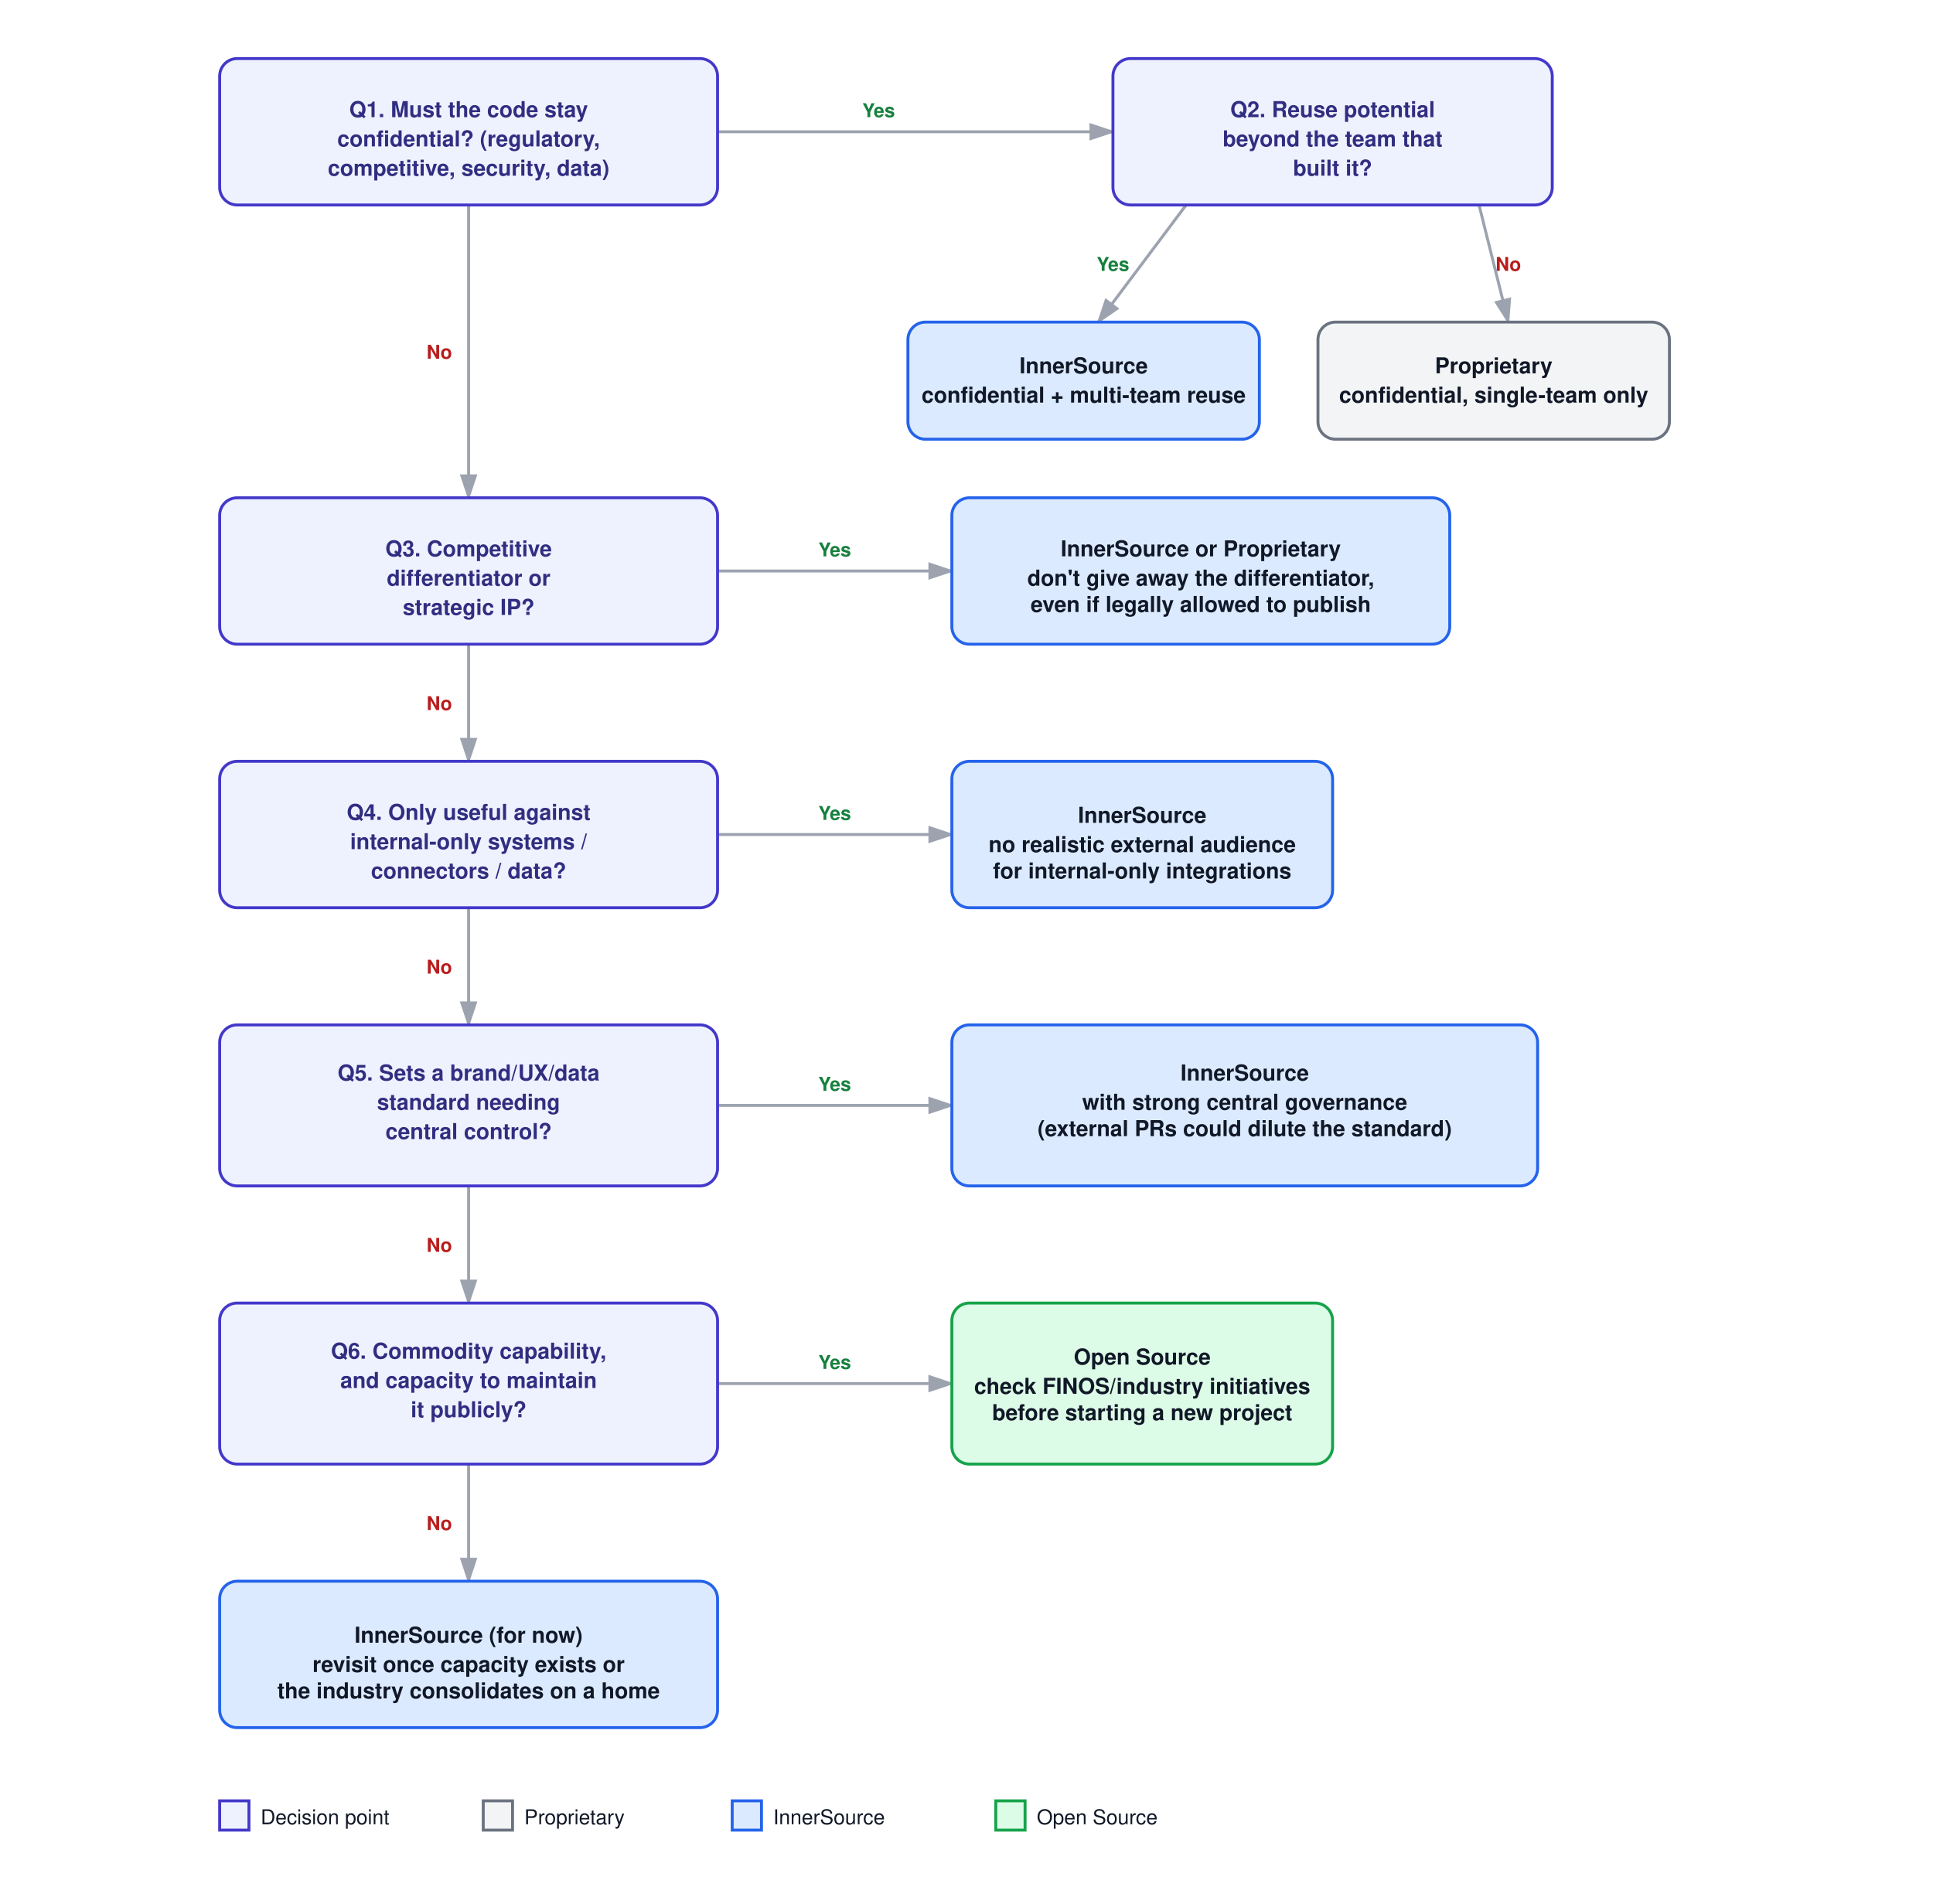
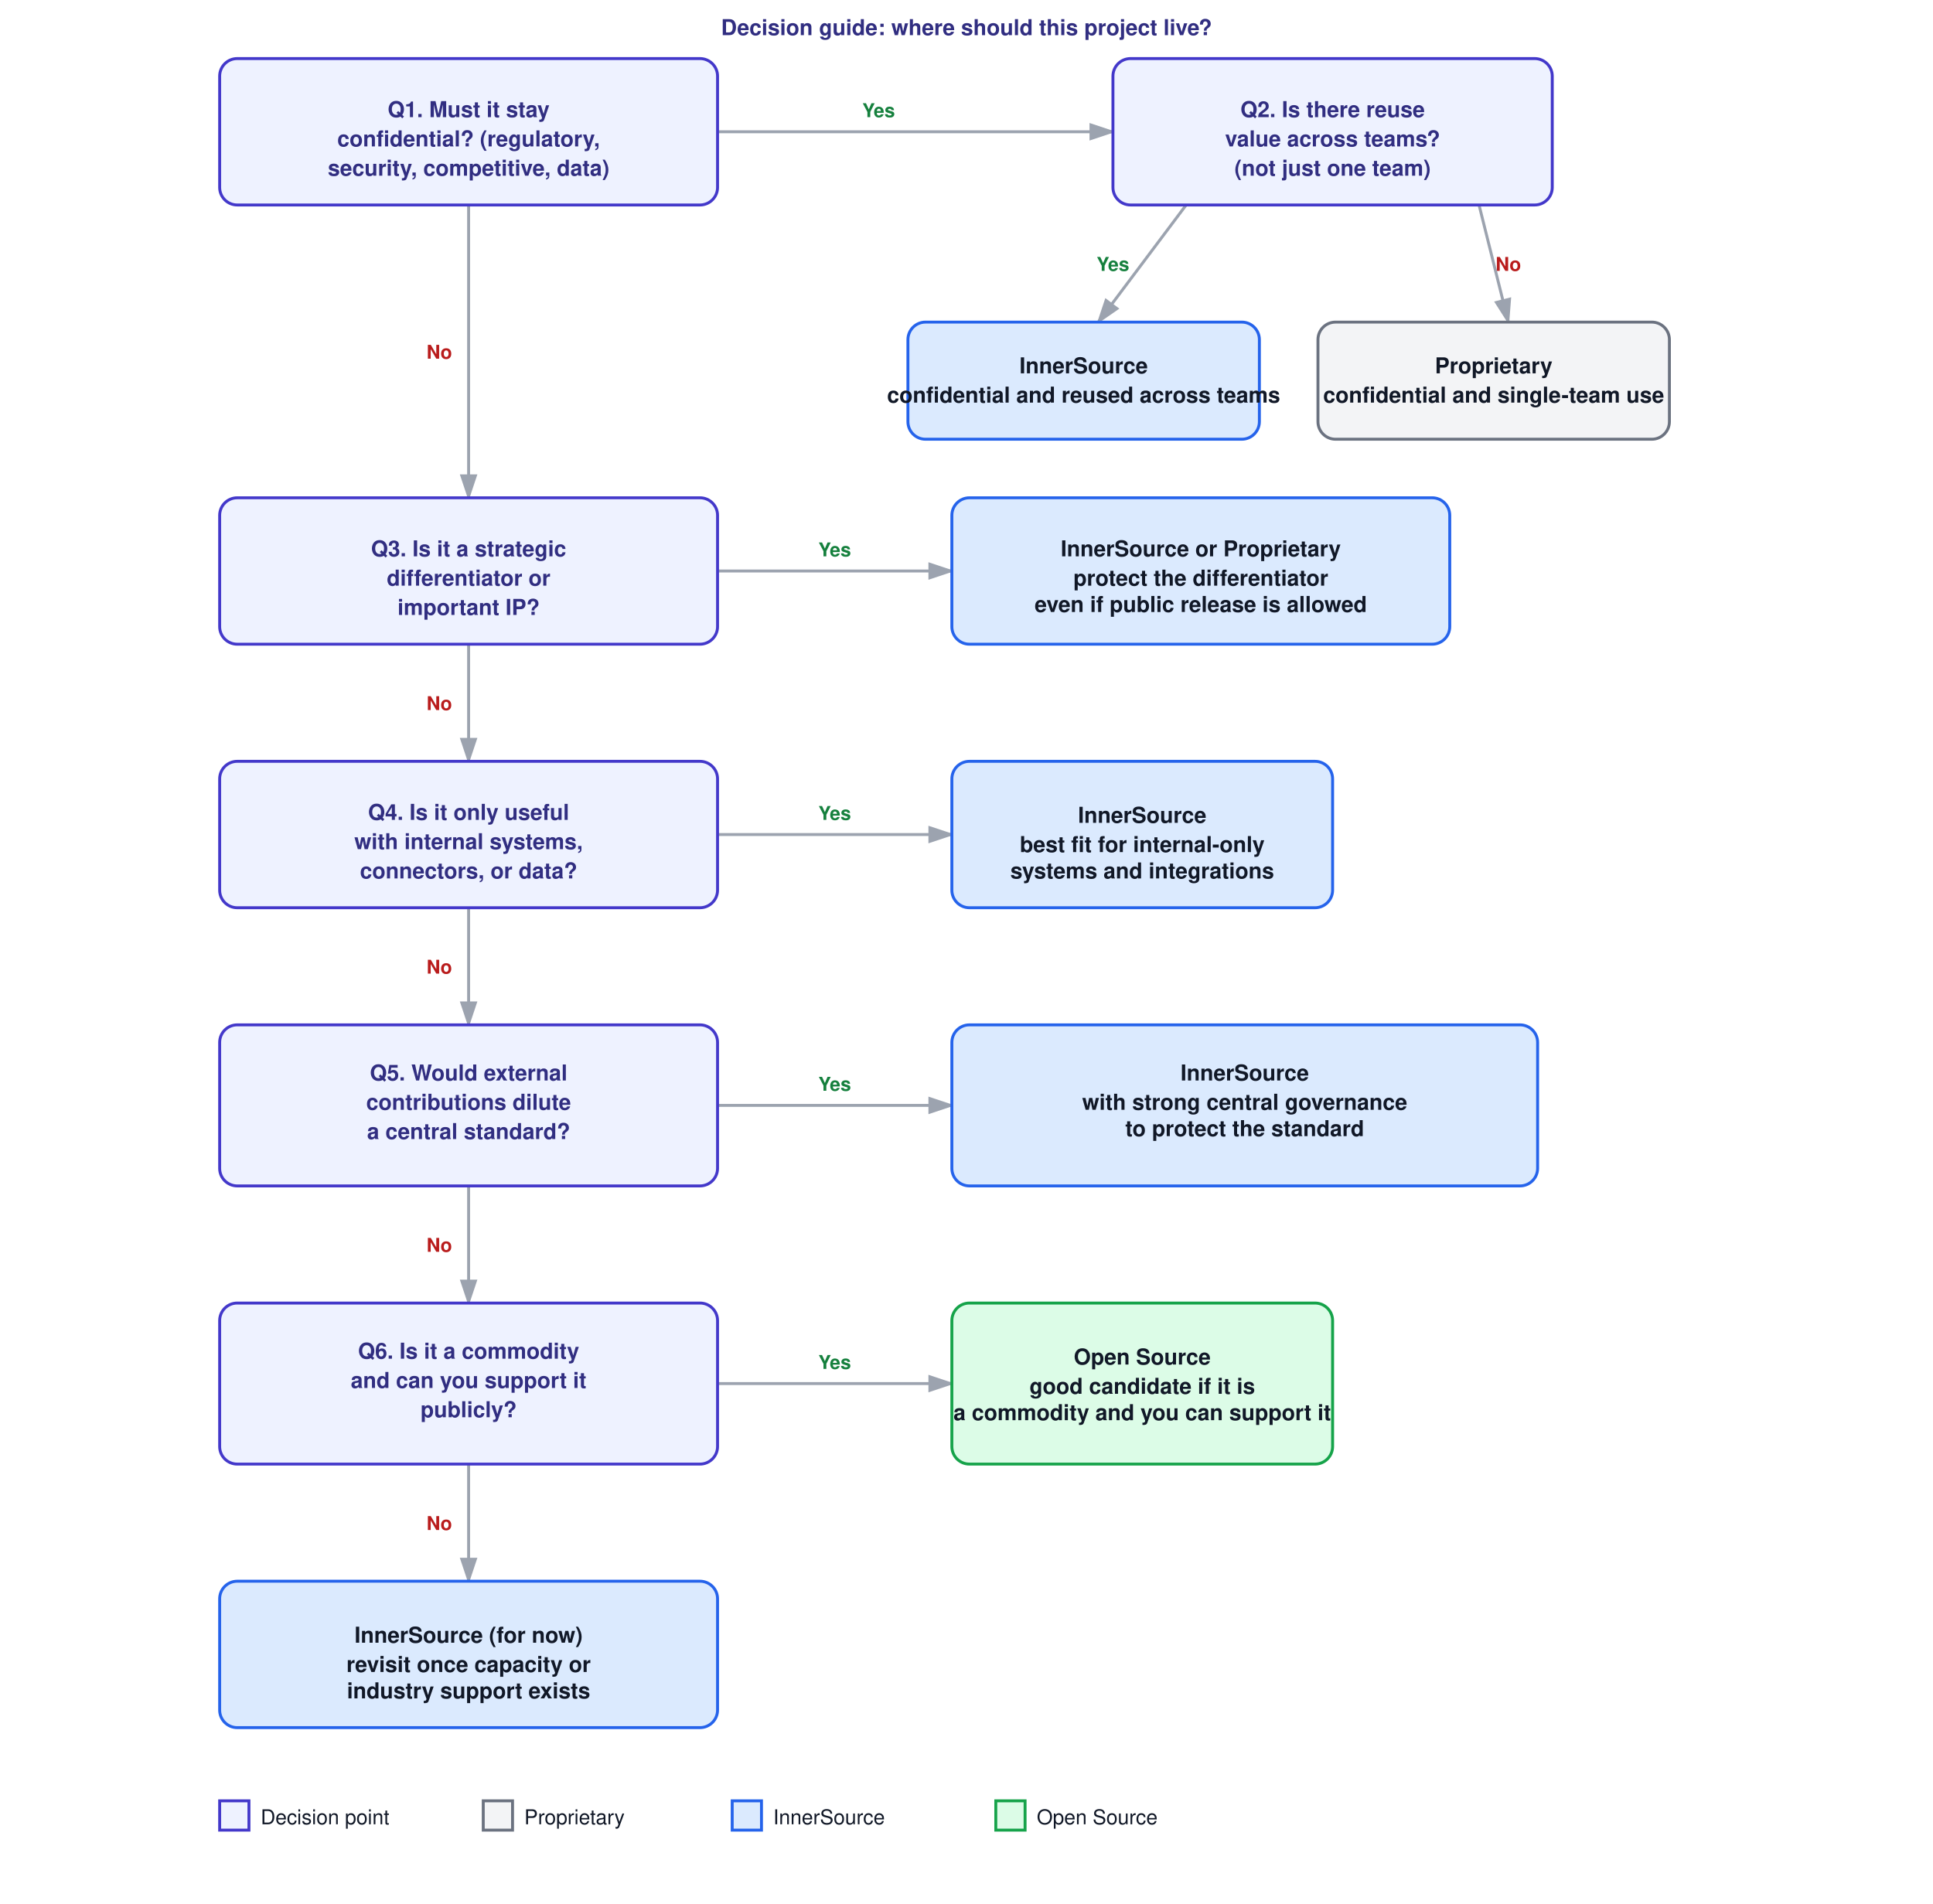
<svg xmlns="http://www.w3.org/2000/svg" viewBox="0 0 1320 1300" font-family="-apple-system, Segoe UI, Helvetica, Arial, sans-serif">
  <style>
    .q { fill:#eef2ff; stroke:#4338ca; stroke-width:2; }
    .prop { fill:#f3f4f6; stroke:#6b7280; stroke-width:2; }
    .inner { fill:#dbeafe; stroke:#2563eb; stroke-width:2; }
    .open { fill:#dcfce7; stroke:#16a34a; stroke-width:2; }
    .qtext { fill:#312e81; font-weight:600; font-size:15px; }
    .ltext { fill:#111827; font-weight:600; font-size:15px; }
    .edge { stroke:#9ca3af; stroke-width:2; fill:none; marker-end:url(#arrow); }
    .yes { fill:#15803d; font-weight:700; font-size:13px; }
    .no  { fill:#b91c1c; font-weight:700; font-size:13px; }
  </style>
  <defs>
    <marker id="arrow" markerWidth="10" markerHeight="10" refX="8" refY="3" orient="auto" markerUnits="strokeWidth">
      <path d="M0,0 L0,6 L9,3 z" fill="#9ca3af" />
    </marker>
  </defs>
+   <text class="qtext" x="660" y="24" text-anchor="middle" font-size="20">Decision guide: where should this project live?</text>
  <path class="edge" d="M490,90 H760" />
  <text class="yes" x="600" y="80" text-anchor="middle">Yes</text>
  <path class="edge" d="M320,140 V340" />
  <text class="no" x="300" y="245" text-anchor="middle">No</text>
  <path class="edge" d="M810,140 L750,220" />
  <text class="yes" x="760" y="185" text-anchor="middle">Yes</text>
  <path class="edge" d="M1010,140 L1030,220" />
  <text class="no" x="1030" y="185" text-anchor="middle">No</text>
  <path class="edge" d="M490,390 H650" />
  <text class="yes" x="570" y="380" text-anchor="middle">Yes</text>
  <path class="edge" d="M320,440 V520" />
  <text class="no" x="300" y="485" text-anchor="middle">No</text>
  <path class="edge" d="M490,570 H650" />
  <text class="yes" x="570" y="560" text-anchor="middle">Yes</text>
  <path class="edge" d="M320,620 V700" />
  <text class="no" x="300" y="665" text-anchor="middle">No</text>
  <path class="edge" d="M490,755 H650" />
  <text class="yes" x="570" y="745" text-anchor="middle">Yes</text>
  <path class="edge" d="M320,810 V890" />
  <text class="no" x="300" y="855" text-anchor="middle">No</text>
  <path class="edge" d="M490,945 H650" />
  <text class="yes" x="570" y="935" text-anchor="middle">Yes</text>
  <path class="edge" d="M320,1000 V1080" />
  <text class="no" x="300" y="1045" text-anchor="middle">No</text>
  <rect class="q" x="150" y="40" width="340" height="100" rx="12" />
-   <text class="qtext" x="320" y="80" text-anchor="middle">Q1. Must the code stay</text>
+   <text class="qtext" x="320" y="80" text-anchor="middle">Q1. Must it stay</text>
  <text class="qtext" x="320" y="100" text-anchor="middle">confidential? (regulatory,</text>
-   <text class="qtext" x="320" y="120" text-anchor="middle">competitive, security, data)</text>
+   <text class="qtext" x="320" y="120" text-anchor="middle">security, competitive, data)</text>
  <rect class="q" x="760" y="40" width="300" height="100" rx="12" />
-   <text class="qtext" x="910" y="80" text-anchor="middle">Q2. Reuse potential</text>
-   <text class="qtext" x="910" y="100" text-anchor="middle">beyond the team that</text>
-   <text class="qtext" x="910" y="120" text-anchor="middle">built it?</text>
+   <text class="qtext" x="910" y="80" text-anchor="middle">Q2. Is there reuse</text>
+   <text class="qtext" x="910" y="100" text-anchor="middle">value across teams?</text>
+   <text class="qtext" x="910" y="120" text-anchor="middle">(not just one team)</text>
  <rect class="q" x="150" y="340" width="340" height="100" rx="12" />
-   <text class="qtext" x="320" y="380" text-anchor="middle">Q3. Competitive</text>
+   <text class="qtext" x="320" y="380" text-anchor="middle">Q3. Is it a strategic</text>
  <text class="qtext" x="320" y="400" text-anchor="middle">differentiator or</text>
-   <text class="qtext" x="320" y="420" text-anchor="middle">strategic IP?</text>
+   <text class="qtext" x="320" y="420" text-anchor="middle">important IP?</text>
  <rect class="q" x="150" y="520" width="340" height="100" rx="12" />
-   <text class="qtext" x="320" y="560" text-anchor="middle">Q4. Only useful against</text>
-   <text class="qtext" x="320" y="580" text-anchor="middle">internal-only systems /</text>
-   <text class="qtext" x="320" y="600" text-anchor="middle">connectors / data?</text>
+   <text class="qtext" x="320" y="560" text-anchor="middle">Q4. Is it only useful</text>
+   <text class="qtext" x="320" y="580" text-anchor="middle">with internal systems,</text>
+   <text class="qtext" x="320" y="600" text-anchor="middle">connectors, or data?</text>
  <rect class="q" x="150" y="700" width="340" height="110" rx="12" />
-   <text class="qtext" x="320" y="738" text-anchor="middle">Q5. Sets a brand/UX/data</text>
-   <text class="qtext" x="320" y="758" text-anchor="middle">standard needing</text>
-   <text class="qtext" x="320" y="778" text-anchor="middle">central control?</text>
+   <text class="qtext" x="320" y="738" text-anchor="middle">Q5. Would external</text>
+   <text class="qtext" x="320" y="758" text-anchor="middle">contributions dilute</text>
+   <text class="qtext" x="320" y="778" text-anchor="middle">a central standard?</text>
  <rect class="q" x="150" y="890" width="340" height="110" rx="12" />
-   <text class="qtext" x="320" y="928" text-anchor="middle">Q6. Commodity capability,</text>
-   <text class="qtext" x="320" y="948" text-anchor="middle">and capacity to maintain</text>
-   <text class="qtext" x="320" y="968" text-anchor="middle">it publicly?</text>
+   <text class="qtext" x="320" y="928" text-anchor="middle">Q6. Is it a commodity</text>
+   <text class="qtext" x="320" y="948" text-anchor="middle">and can you support it</text>
+   <text class="qtext" x="320" y="968" text-anchor="middle">publicly?</text>
  <rect class="inner" x="620" y="220" width="240" height="80" rx="12" />
  <text class="ltext" x="740" y="255" text-anchor="middle">InnerSource</text>
-   <text class="ltext" x="740" y="275" text-anchor="middle" font-weight="400" font-size="13">confidential + multi-team reuse</text>
+   <text class="ltext" x="740" y="275" text-anchor="middle" font-weight="400" font-size="13">confidential and reused across teams</text>
  <rect class="prop" x="900" y="220" width="240" height="80" rx="12" />
  <text class="ltext" x="1020" y="255" text-anchor="middle">Proprietary</text>
-   <text class="ltext" x="1020" y="275" text-anchor="middle" font-weight="400" font-size="13">confidential, single-team only</text>
+   <text class="ltext" x="1020" y="275" text-anchor="middle" font-weight="400" font-size="13">confidential and single-team use</text>
  <rect class="inner" x="650" y="340" width="340" height="100" rx="12" />
  <text class="ltext" x="820" y="380" text-anchor="middle">InnerSource or Proprietary</text>
-   <text class="ltext" x="820" y="400" text-anchor="middle" font-weight="400" font-size="13">don't give away the differentiator,</text>
-   <text class="ltext" x="820" y="418" text-anchor="middle" font-weight="400" font-size="13">even if legally allowed to publish</text>
+   <text class="ltext" x="820" y="400" text-anchor="middle" font-weight="400" font-size="13">protect the differentiator</text>
+   <text class="ltext" x="820" y="418" text-anchor="middle" font-weight="400" font-size="13">even if public release is allowed</text>
  <rect class="inner" x="650" y="520" width="260" height="100" rx="12" />
  <text class="ltext" x="780" y="562" text-anchor="middle">InnerSource</text>
-   <text class="ltext" x="780" y="582" text-anchor="middle" font-weight="400" font-size="13">no realistic external audience</text>
-   <text class="ltext" x="780" y="600" text-anchor="middle" font-weight="400" font-size="13">for internal-only integrations</text>
+   <text class="ltext" x="780" y="582" text-anchor="middle" font-weight="400" font-size="13">best fit for internal-only</text>
+   <text class="ltext" x="780" y="600" text-anchor="middle" font-weight="400" font-size="13">systems and integrations</text>
  <rect class="inner" x="650" y="700" width="400" height="110" rx="12" />
  <text class="ltext" x="850" y="738" text-anchor="middle">InnerSource</text>
  <text class="ltext" x="850" y="758" text-anchor="middle" font-weight="400" font-size="13">with strong central governance</text>
-   <text class="ltext" x="850" y="776" text-anchor="middle" font-weight="400" font-size="13">(external PRs could dilute the standard)</text>
+   <text class="ltext" x="850" y="776" text-anchor="middle" font-weight="400" font-size="13">to protect the standard</text>
  <rect class="open" x="650" y="890" width="260" height="110" rx="12" />
  <text class="ltext" x="780" y="932" text-anchor="middle">Open Source</text>
-   <text class="ltext" x="780" y="952" text-anchor="middle" font-weight="400" font-size="13">check FINOS/industry initiatives</text>
-   <text class="ltext" x="780" y="970" text-anchor="middle" font-weight="400" font-size="13">before starting a new project</text>
+   <text class="ltext" x="780" y="952" text-anchor="middle" font-weight="400" font-size="13">good candidate if it is</text>
+   <text class="ltext" x="780" y="970" text-anchor="middle" font-weight="400" font-size="13">a commodity and you can support it</text>
  <rect class="inner" x="150" y="1080" width="340" height="100" rx="12" />
  <text class="ltext" x="320" y="1122" text-anchor="middle">InnerSource (for now)</text>
-   <text class="ltext" x="320" y="1142" text-anchor="middle" font-weight="400" font-size="13">revisit once capacity exists or</text>
-   <text class="ltext" x="320" y="1160" text-anchor="middle" font-weight="400" font-size="13">the industry consolidates on a home</text>
+   <text class="ltext" x="320" y="1142" text-anchor="middle" font-weight="400" font-size="13">revisit once capacity or</text>
+   <text class="ltext" x="320" y="1160" text-anchor="middle" font-weight="400" font-size="13">industry support exists</text>
  <rect x="150" y="1230" width="20" height="20" class="q" />
  <text x="178" y="1246" font-size="14" fill="#111827">Decision point</text>
  <rect x="330" y="1230" width="20" height="20" class="prop" />
  <text x="358" y="1246" font-size="14" fill="#111827">Proprietary</text>
  <rect x="500" y="1230" width="20" height="20" class="inner" />
  <text x="528" y="1246" font-size="14" fill="#111827">InnerSource</text>
  <rect x="680" y="1230" width="20" height="20" class="open" />
  <text x="708" y="1246" font-size="14" fill="#111827">Open Source</text>
</svg>
